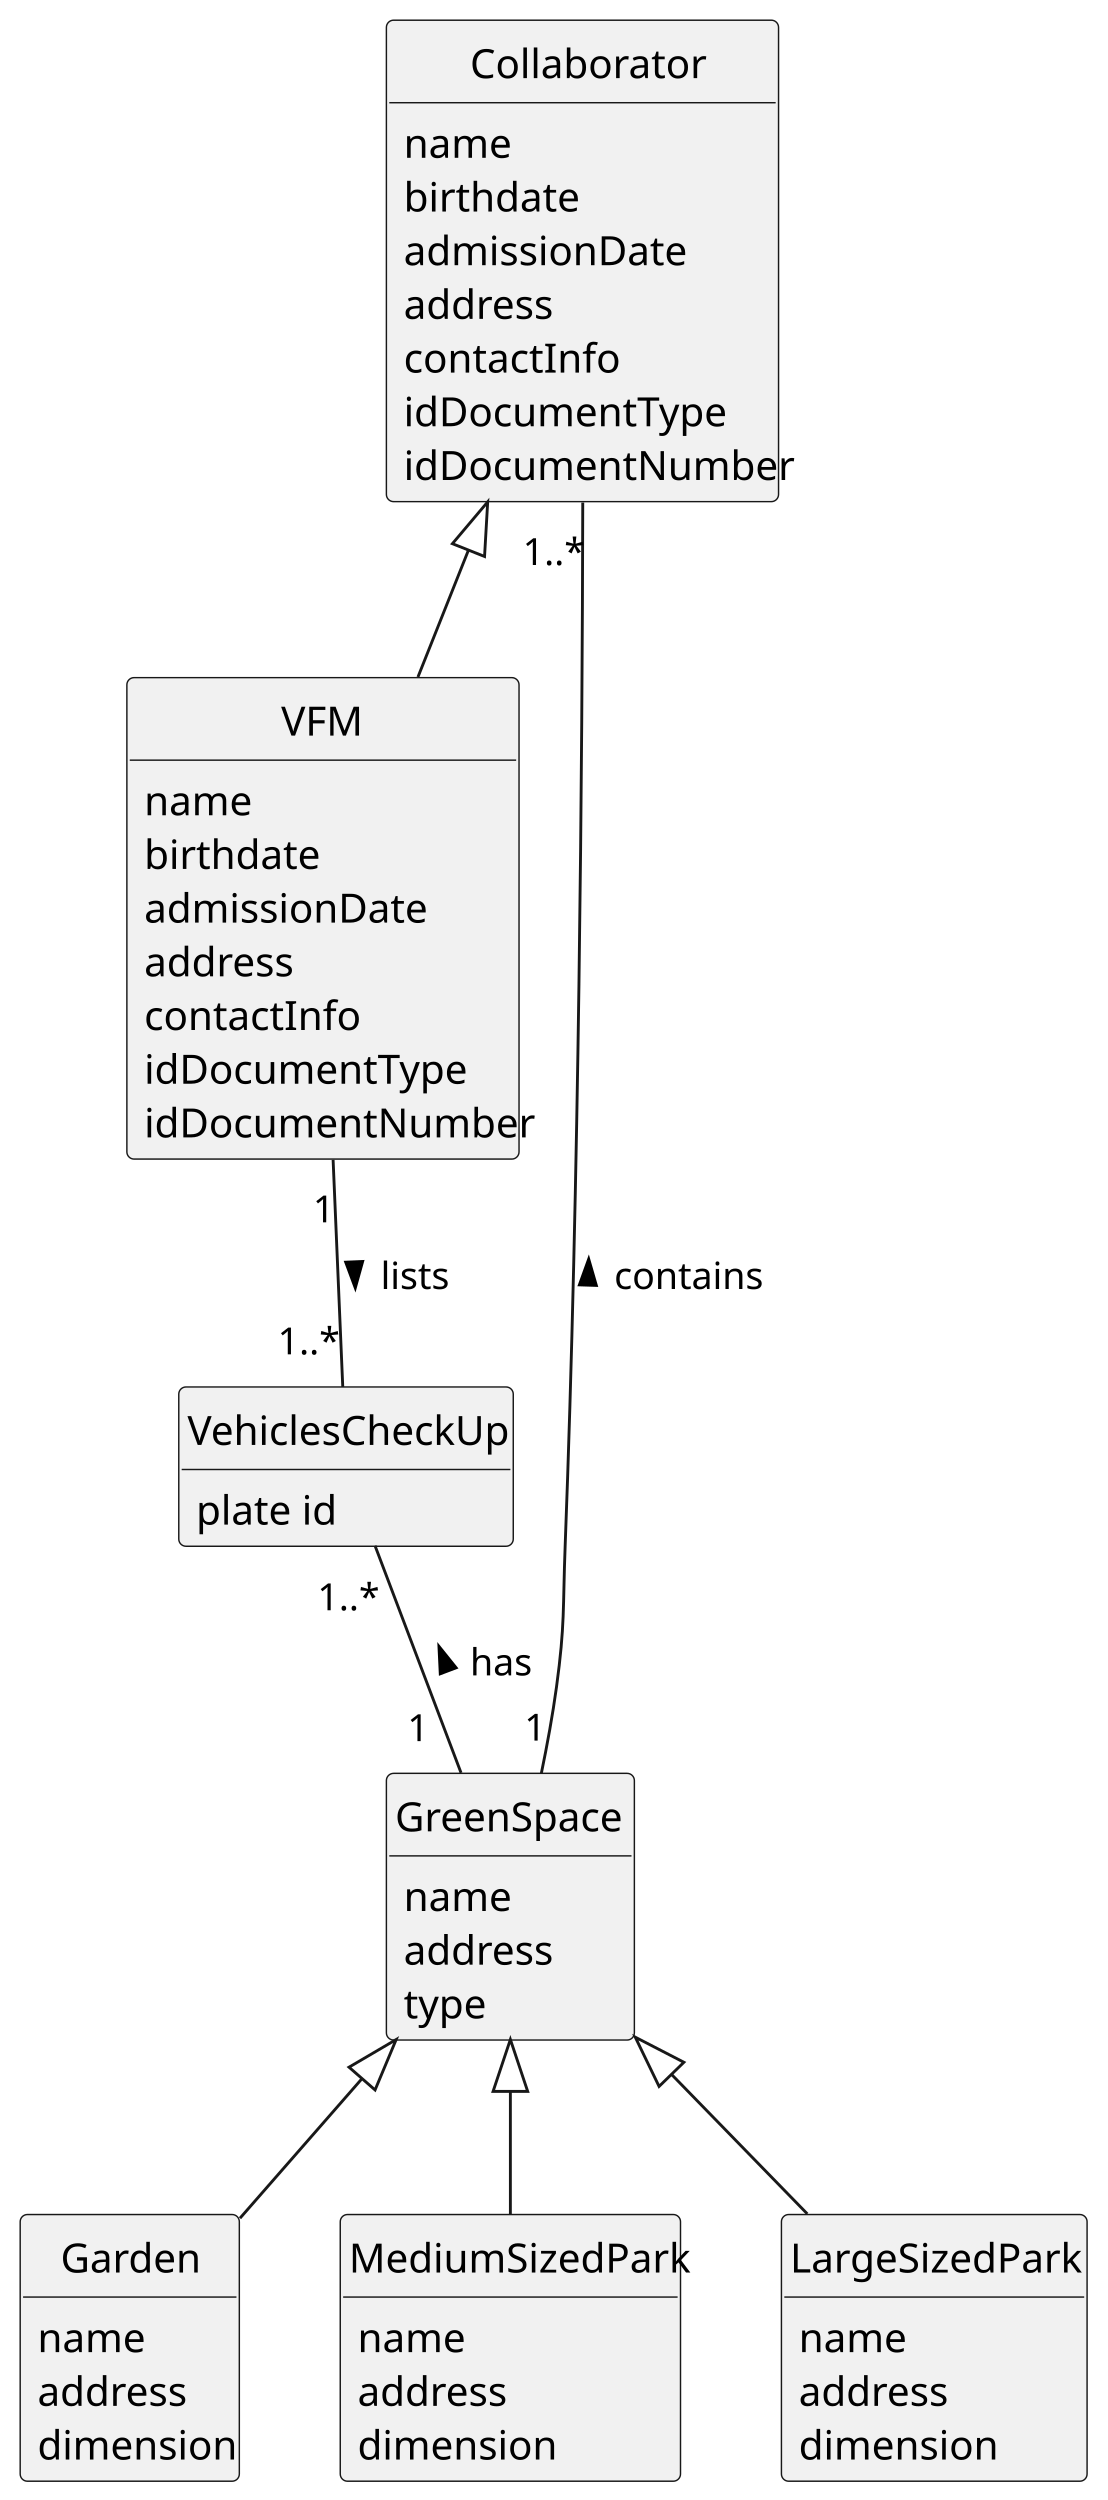
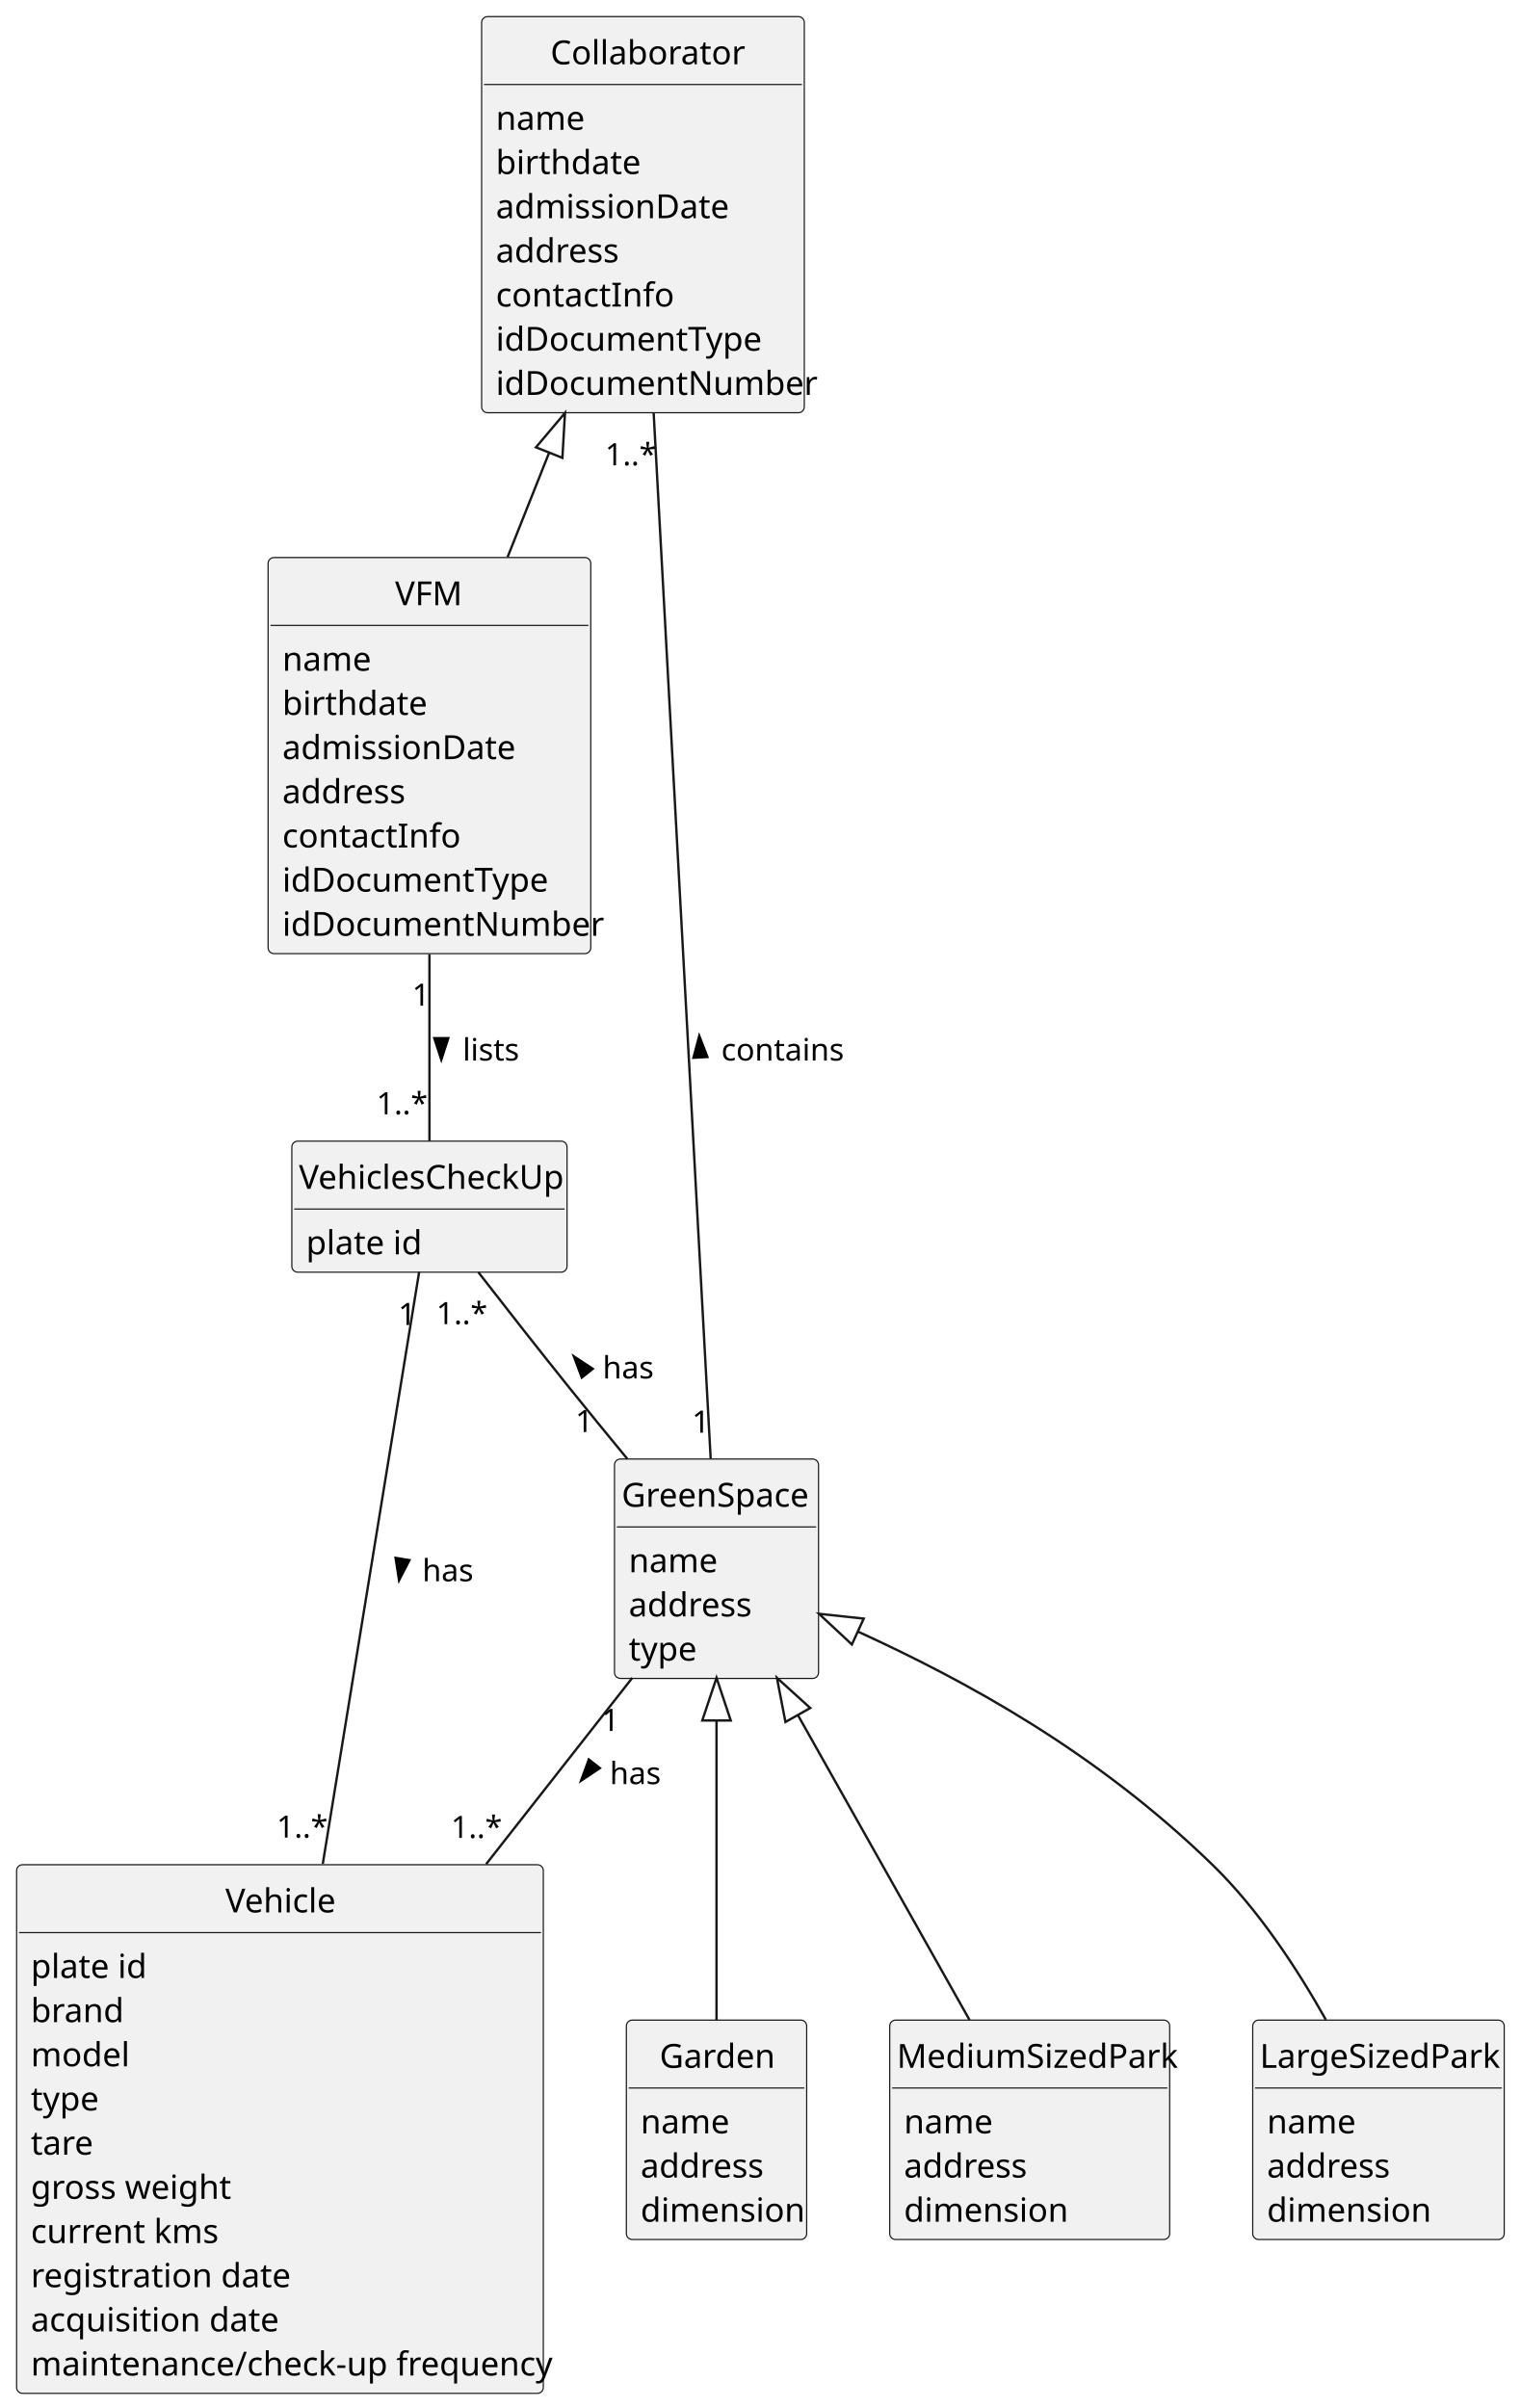
- <svg xmlns="http://www.w3.org/2000/svg" contentStyleType="text/css" height="867px" preserveAspectRatio="none" style="width:384px;height:867px;background:#FFFFFF;" version="1.1" viewBox="0 0 384 867" width="384px" zoomAndPan="magnify">
+ <svg xmlns="http://www.w3.org/2000/svg" contentStyleType="text/css" height="1015px" preserveAspectRatio="none" style="width:641px;height:1015px;background:#FFFFFF;" version="1.1" viewBox="0 0 641 1015" width="641px" zoomAndPan="magnify">
  <defs />
  <g>
    <g id="elem_Collaborator">
-       <rect codeLine="12" fill="#F1F1F1" height="166.969" id="Collaborator" rx="2.5" ry="2.5" style="stroke:#181818;stroke-width:0.5;" width="136" x="134" y="7" />
-       <text fill="#000000" font-family="sans-serif" font-size="14" lengthAdjust="spacing" textLength="78" x="163" y="27.107">Collaborator</text>
-       <line style="stroke:#181818;stroke-width:0.5;" x1="135" x2="269" y1="35.621" y2="35.621" />
-       <text fill="#000000" font-family="sans-serif" font-size="14" lengthAdjust="spacing" textLength="35" x="140" y="54.728">name</text>
-       <text fill="#000000" font-family="sans-serif" font-size="14" lengthAdjust="spacing" textLength="56" x="140" y="73.35">birthdate</text>
-       <text fill="#000000" font-family="sans-serif" font-size="14" lengthAdjust="spacing" textLength="93" x="140" y="91.971">admissionDate</text>
-       <text fill="#000000" font-family="sans-serif" font-size="14" lengthAdjust="spacing" textLength="51" x="140" y="110.592">address</text>
-       <text fill="#000000" font-family="sans-serif" font-size="14" lengthAdjust="spacing" textLength="69" x="140" y="129.213">contactInfo</text>
-       <text fill="#000000" font-family="sans-serif" font-size="14" lengthAdjust="spacing" textLength="107" x="140" y="147.834">idDocumentType</text>
-       <text fill="#000000" font-family="sans-serif" font-size="14" lengthAdjust="spacing" textLength="124" x="140" y="166.455">idDocumentNumber</text>
+       <rect codeLine="12" fill="#F1F1F1" height="166.969" id="Collaborator" rx="2.5" ry="2.5" style="stroke:#181818;stroke-width:0.5;" width="136" x="203" y="7" />
+       <text fill="#000000" font-family="sans-serif" font-size="14" lengthAdjust="spacing" textLength="78" x="232" y="27.107">Collaborator</text>
+       <line style="stroke:#181818;stroke-width:0.5;" x1="204" x2="338" y1="35.621" y2="35.621" />
+       <text fill="#000000" font-family="sans-serif" font-size="14" lengthAdjust="spacing" textLength="35" x="209" y="54.728">name</text>
+       <text fill="#000000" font-family="sans-serif" font-size="14" lengthAdjust="spacing" textLength="56" x="209" y="73.35">birthdate</text>
+       <text fill="#000000" font-family="sans-serif" font-size="14" lengthAdjust="spacing" textLength="93" x="209" y="91.971">admissionDate</text>
+       <text fill="#000000" font-family="sans-serif" font-size="14" lengthAdjust="spacing" textLength="51" x="209" y="110.592">address</text>
+       <text fill="#000000" font-family="sans-serif" font-size="14" lengthAdjust="spacing" textLength="69" x="209" y="129.213">contactInfo</text>
+       <text fill="#000000" font-family="sans-serif" font-size="14" lengthAdjust="spacing" textLength="107" x="209" y="147.834">idDocumentType</text>
+       <text fill="#000000" font-family="sans-serif" font-size="14" lengthAdjust="spacing" textLength="124" x="209" y="166.455">idDocumentNumber</text>
    </g>
    <g id="elem_VFM">
-       <rect codeLine="22" fill="#F1F1F1" height="166.969" id="VFM" rx="2.5" ry="2.5" style="stroke:#181818;stroke-width:0.5;" width="136" x="44" y="235" />
-       <text fill="#000000" font-family="sans-serif" font-size="14" lengthAdjust="spacing" textLength="29" x="97.5" y="255.107">VFM</text>
-       <line style="stroke:#181818;stroke-width:0.5;" x1="45" x2="179" y1="263.621" y2="263.621" />
-       <text fill="#000000" font-family="sans-serif" font-size="14" lengthAdjust="spacing" textLength="35" x="50" y="282.728">name</text>
-       <text fill="#000000" font-family="sans-serif" font-size="14" lengthAdjust="spacing" textLength="56" x="50" y="301.35">birthdate</text>
-       <text fill="#000000" font-family="sans-serif" font-size="14" lengthAdjust="spacing" textLength="93" x="50" y="319.971">admissionDate</text>
-       <text fill="#000000" font-family="sans-serif" font-size="14" lengthAdjust="spacing" textLength="51" x="50" y="338.592">address</text>
-       <text fill="#000000" font-family="sans-serif" font-size="14" lengthAdjust="spacing" textLength="69" x="50" y="357.213">contactInfo</text>
-       <text fill="#000000" font-family="sans-serif" font-size="14" lengthAdjust="spacing" textLength="107" x="50" y="375.834">idDocumentType</text>
-       <text fill="#000000" font-family="sans-serif" font-size="14" lengthAdjust="spacing" textLength="124" x="50" y="394.455">idDocumentNumber</text>
+       <rect codeLine="22" fill="#F1F1F1" height="166.969" id="VFM" rx="2.5" ry="2.5" style="stroke:#181818;stroke-width:0.5;" width="136" x="113" y="235" />
+       <text fill="#000000" font-family="sans-serif" font-size="14" lengthAdjust="spacing" textLength="29" x="166.5" y="255.107">VFM</text>
+       <line style="stroke:#181818;stroke-width:0.5;" x1="114" x2="248" y1="263.621" y2="263.621" />
+       <text fill="#000000" font-family="sans-serif" font-size="14" lengthAdjust="spacing" textLength="35" x="119" y="282.728">name</text>
+       <text fill="#000000" font-family="sans-serif" font-size="14" lengthAdjust="spacing" textLength="56" x="119" y="301.35">birthdate</text>
+       <text fill="#000000" font-family="sans-serif" font-size="14" lengthAdjust="spacing" textLength="93" x="119" y="319.971">admissionDate</text>
+       <text fill="#000000" font-family="sans-serif" font-size="14" lengthAdjust="spacing" textLength="51" x="119" y="338.592">address</text>
+       <text fill="#000000" font-family="sans-serif" font-size="14" lengthAdjust="spacing" textLength="69" x="119" y="357.213">contactInfo</text>
+       <text fill="#000000" font-family="sans-serif" font-size="14" lengthAdjust="spacing" textLength="107" x="119" y="375.834">idDocumentType</text>
+       <text fill="#000000" font-family="sans-serif" font-size="14" lengthAdjust="spacing" textLength="124" x="119" y="394.455">idDocumentNumber</text>
    </g>
    <g id="elem_VehiclesCheckUp">
-       <rect codeLine="32" fill="#F1F1F1" height="55.242" id="VehiclesCheckUp" rx="2.5" ry="2.5" style="stroke:#181818;stroke-width:0.5;" width="116" x="62" y="481" />
-       <text fill="#000000" font-family="sans-serif" font-size="14" lengthAdjust="spacing" textLength="110" x="65" y="501.107">VehiclesCheckUp</text>
-       <line style="stroke:#181818;stroke-width:0.5;" x1="63" x2="177" y1="509.621" y2="509.621" />
-       <text fill="#000000" font-family="sans-serif" font-size="14" lengthAdjust="spacing" textLength="46" x="68" y="528.729">plate id</text>
+       <rect codeLine="32" fill="#F1F1F1" height="55.242" id="VehiclesCheckUp" rx="2.5" ry="2.5" style="stroke:#181818;stroke-width:0.5;" width="116" x="123" y="481" />
+       <text fill="#000000" font-family="sans-serif" font-size="14" lengthAdjust="spacing" textLength="110" x="126" y="501.107">VehiclesCheckUp</text>
+       <line style="stroke:#181818;stroke-width:0.5;" x1="124" x2="238" y1="509.621" y2="509.621" />
+       <text fill="#000000" font-family="sans-serif" font-size="14" lengthAdjust="spacing" textLength="46" x="129" y="528.729">plate id</text>
    </g>
    <g id="elem_GreenSpace">
-       <rect codeLine="35" fill="#F1F1F1" height="92.484" id="GreenSpace" rx="2.5" ry="2.5" style="stroke:#181818;stroke-width:0.5;" width="86" x="134" y="615" />
-       <text fill="#000000" font-family="sans-serif" font-size="14" lengthAdjust="spacing" textLength="80" x="137" y="635.107">GreenSpace</text>
-       <line style="stroke:#181818;stroke-width:0.5;" x1="135" x2="219" y1="643.621" y2="643.621" />
-       <text fill="#000000" font-family="sans-serif" font-size="14" lengthAdjust="spacing" textLength="35" x="140" y="662.729">name</text>
-       <text fill="#000000" font-family="sans-serif" font-size="14" lengthAdjust="spacing" textLength="51" x="140" y="681.35">address</text>
-       <text fill="#000000" font-family="sans-serif" font-size="14" lengthAdjust="spacing" textLength="27" x="140" y="699.971">type</text>
+       <rect codeLine="35" fill="#F1F1F1" height="92.484" id="GreenSpace" rx="2.5" ry="2.5" style="stroke:#181818;stroke-width:0.5;" width="86" x="259" y="615" />
+       <text fill="#000000" font-family="sans-serif" font-size="14" lengthAdjust="spacing" textLength="80" x="262" y="635.107">GreenSpace</text>
+       <line style="stroke:#181818;stroke-width:0.5;" x1="260" x2="344" y1="643.621" y2="643.621" />
+       <text fill="#000000" font-family="sans-serif" font-size="14" lengthAdjust="spacing" textLength="35" x="265" y="662.729">name</text>
+       <text fill="#000000" font-family="sans-serif" font-size="14" lengthAdjust="spacing" textLength="51" x="265" y="681.35">address</text>
+       <text fill="#000000" font-family="sans-serif" font-size="14" lengthAdjust="spacing" textLength="27" x="265" y="699.971">type</text>
    </g>
    <g id="elem_Garden">
-       <rect codeLine="41" fill="#F1F1F1" height="92.484" id="Garden" rx="2.5" ry="2.5" style="stroke:#181818;stroke-width:0.5;" width="76" x="7" y="768" />
-       <text fill="#000000" font-family="sans-serif" font-size="14" lengthAdjust="spacing" textLength="48" x="21" y="788.107">Garden</text>
-       <line style="stroke:#181818;stroke-width:0.5;" x1="8" x2="82" y1="796.621" y2="796.621" />
-       <text fill="#000000" font-family="sans-serif" font-size="14" lengthAdjust="spacing" textLength="35" x="13" y="815.729">name</text>
-       <text fill="#000000" font-family="sans-serif" font-size="14" lengthAdjust="spacing" textLength="51" x="13" y="834.35">address</text>
-       <text fill="#000000" font-family="sans-serif" font-size="14" lengthAdjust="spacing" textLength="64" x="13" y="852.971">dimension</text>
+       <rect codeLine="41" fill="#F1F1F1" height="92.484" id="Garden" rx="2.5" ry="2.5" style="stroke:#181818;stroke-width:0.5;" width="76" x="264" y="851.5" />
+       <text fill="#000000" font-family="sans-serif" font-size="14" lengthAdjust="spacing" textLength="48" x="278" y="871.607">Garden</text>
+       <line style="stroke:#181818;stroke-width:0.5;" x1="265" x2="339" y1="880.121" y2="880.121" />
+       <text fill="#000000" font-family="sans-serif" font-size="14" lengthAdjust="spacing" textLength="35" x="270" y="899.229">name</text>
+       <text fill="#000000" font-family="sans-serif" font-size="14" lengthAdjust="spacing" textLength="51" x="270" y="917.85">address</text>
+       <text fill="#000000" font-family="sans-serif" font-size="14" lengthAdjust="spacing" textLength="64" x="270" y="936.471">dimension</text>
    </g>
    <g id="elem_MediumSizedPark">
-       <rect codeLine="47" fill="#F1F1F1" height="92.484" id="MediumSizedPark" rx="2.5" ry="2.5" style="stroke:#181818;stroke-width:0.5;" width="118" x="118" y="768" />
-       <text fill="#000000" font-family="sans-serif" font-size="14" lengthAdjust="spacing" textLength="112" x="121" y="788.107">MediumSizedPark</text>
-       <line style="stroke:#181818;stroke-width:0.5;" x1="119" x2="235" y1="796.621" y2="796.621" />
-       <text fill="#000000" font-family="sans-serif" font-size="14" lengthAdjust="spacing" textLength="35" x="124" y="815.729">name</text>
-       <text fill="#000000" font-family="sans-serif" font-size="14" lengthAdjust="spacing" textLength="51" x="124" y="834.35">address</text>
-       <text fill="#000000" font-family="sans-serif" font-size="14" lengthAdjust="spacing" textLength="64" x="124" y="852.971">dimension</text>
+       <rect codeLine="47" fill="#F1F1F1" height="92.484" id="MediumSizedPark" rx="2.5" ry="2.5" style="stroke:#181818;stroke-width:0.5;" width="118" x="375" y="851.5" />
+       <text fill="#000000" font-family="sans-serif" font-size="14" lengthAdjust="spacing" textLength="112" x="378" y="871.607">MediumSizedPark</text>
+       <line style="stroke:#181818;stroke-width:0.5;" x1="376" x2="492" y1="880.121" y2="880.121" />
+       <text fill="#000000" font-family="sans-serif" font-size="14" lengthAdjust="spacing" textLength="35" x="381" y="899.229">name</text>
+       <text fill="#000000" font-family="sans-serif" font-size="14" lengthAdjust="spacing" textLength="51" x="381" y="917.85">address</text>
+       <text fill="#000000" font-family="sans-serif" font-size="14" lengthAdjust="spacing" textLength="64" x="381" y="936.471">dimension</text>
    </g>
    <g id="elem_LargeSizedPark">
-       <rect codeLine="53" fill="#F1F1F1" height="92.484" id="LargeSizedPark" rx="2.5" ry="2.5" style="stroke:#181818;stroke-width:0.5;" width="106" x="271" y="768" />
-       <text fill="#000000" font-family="sans-serif" font-size="14" lengthAdjust="spacing" textLength="100" x="274" y="788.107">LargeSizedPark</text>
-       <line style="stroke:#181818;stroke-width:0.5;" x1="272" x2="376" y1="796.621" y2="796.621" />
-       <text fill="#000000" font-family="sans-serif" font-size="14" lengthAdjust="spacing" textLength="35" x="277" y="815.729">name</text>
-       <text fill="#000000" font-family="sans-serif" font-size="14" lengthAdjust="spacing" textLength="51" x="277" y="834.35">address</text>
-       <text fill="#000000" font-family="sans-serif" font-size="14" lengthAdjust="spacing" textLength="64" x="277" y="852.971">dimension</text>
+       <rect codeLine="53" fill="#F1F1F1" height="92.484" id="LargeSizedPark" rx="2.5" ry="2.5" style="stroke:#181818;stroke-width:0.5;" width="106" x="528" y="851.5" />
+       <text fill="#000000" font-family="sans-serif" font-size="14" lengthAdjust="spacing" textLength="100" x="531" y="871.607">LargeSizedPark</text>
+       <line style="stroke:#181818;stroke-width:0.5;" x1="529" x2="633" y1="880.121" y2="880.121" />
+       <text fill="#000000" font-family="sans-serif" font-size="14" lengthAdjust="spacing" textLength="35" x="534" y="899.229">name</text>
+       <text fill="#000000" font-family="sans-serif" font-size="14" lengthAdjust="spacing" textLength="51" x="534" y="917.85">address</text>
+       <text fill="#000000" font-family="sans-serif" font-size="14" lengthAdjust="spacing" textLength="64" x="534" y="936.471">dimension</text>
+     </g>
+     <g id="elem_Vehicle">
+       <rect codeLine="58" fill="#F1F1F1" height="222.832" id="Vehicle" rx="2.5" ry="2.5" style="stroke:#181818;stroke-width:0.5;" width="222" x="7" y="786" />
+       <text fill="#000000" font-family="sans-serif" font-size="14" lengthAdjust="spacing" textLength="46" x="95" y="806.107">Vehicle</text>
+       <line style="stroke:#181818;stroke-width:0.5;" x1="8" x2="228" y1="814.621" y2="814.621" />
+       <text fill="#000000" font-family="sans-serif" font-size="14" lengthAdjust="spacing" textLength="46" x="13" y="833.729">plate id</text>
+       <text fill="#000000" font-family="sans-serif" font-size="14" lengthAdjust="spacing" textLength="37" x="13" y="852.35">brand</text>
+       <text fill="#000000" font-family="sans-serif" font-size="14" lengthAdjust="spacing" textLength="38" x="13" y="870.971">model</text>
+       <text fill="#000000" font-family="sans-serif" font-size="14" lengthAdjust="spacing" textLength="27" x="13" y="889.592">type</text>
+       <text fill="#000000" font-family="sans-serif" font-size="14" lengthAdjust="spacing" textLength="25" x="13" y="908.213">tare</text>
+       <text fill="#000000" font-family="sans-serif" font-size="14" lengthAdjust="spacing" textLength="79" x="13" y="926.834">gross weight</text>
+       <text fill="#000000" font-family="sans-serif" font-size="14" lengthAdjust="spacing" textLength="74" x="13" y="945.455">current kms</text>
+       <text fill="#000000" font-family="sans-serif" font-size="14" lengthAdjust="spacing" textLength="103" x="13" y="964.076">registration date</text>
+       <text fill="#000000" font-family="sans-serif" font-size="14" lengthAdjust="spacing" textLength="99" x="13" y="982.697">acquisition date</text>
+       <text fill="#000000" font-family="sans-serif" font-size="14" lengthAdjust="spacing" textLength="210" x="13" y="1001.318">maintenance/check-up frequency</text>
    </g>
    <g id="link_Collaborator_VFM">
-       <path codeLine="61" d="M162.467,190.771 C154.577,210.571 152.82,214.99 144.94,234.8 " fill="none" id="Collaborator-backto-VFM" style="stroke:#181818;stroke-width:1.0;" />
-       <polygon fill="none" points="169.13,174.05,156.893,188.55,168.041,192.992,169.13,174.05" style="stroke:#181818;stroke-width:1.0;" />
+       <path codeLine="73" d="M231.467,190.771 C223.577,210.571 221.82,214.99 213.94,234.8 " fill="none" id="Collaborator-backto-VFM" style="stroke:#181818;stroke-width:1.0;" />
+       <polygon fill="none" points="238.13,174.05,225.893,188.55,237.041,192.992,238.13,174.05" style="stroke:#181818;stroke-width:1.0;" />
    </g>
    <g id="link_VFM_VehiclesCheckUp">
-       <path codeLine="62" d="M115.52,402.23 C116.73,430.6 117.99,460.37 118.87,480.98 " fill="none" id="VFM-VehiclesCheckUp" style="stroke:#181818;stroke-width:1.0;" />
-       <polygon fill="#000000" points="123.213,446.641,125.764,437.479,119.892,437.729,123.213,446.641" style="stroke:#000000;stroke-width:1.0;" />
-       <text fill="#000000" font-family="sans-serif" font-size="13" lengthAdjust="spacing" textLength="24" x="132" y="447.028">lists</text>
-       <text fill="#000000" font-family="sans-serif" font-size="13" lengthAdjust="spacing" textLength="7" x="108.522" y="423.909">1</text>
-       <text fill="#000000" font-family="sans-serif" font-size="13" lengthAdjust="spacing" textLength="20" x="96.296" y="469.684">1..*</text>
+       <path codeLine="74" d="M181,402.23 C181,430.6 181,460.37 181,480.98 " fill="none" id="VFM-VehiclesCheckUp" style="stroke:#181818;stroke-width:1.0;" />
+       <polygon fill="#000000" points="186,446.646,188.939,437.6,183.061,437.6,186,446.646" style="stroke:#000000;stroke-width:1.0;" />
+       <text fill="#000000" font-family="sans-serif" font-size="13" lengthAdjust="spacing" textLength="24" x="195" y="447.028">lists</text>
+       <text fill="#000000" font-family="sans-serif" font-size="13" lengthAdjust="spacing" textLength="7" x="173.71" y="423.909">1</text>
+       <text fill="#000000" font-family="sans-serif" font-size="13" lengthAdjust="spacing" textLength="20" x="158.688" y="469.684">1..*</text>
    </g>
    <g id="link_GreenSpace_Garden">
-       <path codeLine="63" d="M125.553,720.851 C108.383,740.491 100.22,749.83 83.22,769.28 " fill="none" id="GreenSpace-backto-Garden" style="stroke:#181818;stroke-width:1.0;" />
-       <polygon fill="none" points="137.4,707.3,121.036,716.902,130.07,724.801,137.4,707.3" style="stroke:#181818;stroke-width:1.0;" />
+       <path codeLine="75" d="M302,725.21 C302,766.74 302,809.94 302,851.42 " fill="none" id="GreenSpace-backto-Garden" style="stroke:#181818;stroke-width:1.0;" />
+       <polygon fill="none" points="302,707.21,296,725.21,308,725.21,302,707.21" style="stroke:#181818;stroke-width:1.0;" />
    </g>
    <g id="link_GreenSpace_MediumSizedPark">
-       <path codeLine="64" d="M177,725.3 C177,744.5 177,748.82 177,767.99 " fill="none" id="GreenSpace-backto-MediumSizedPark" style="stroke:#181818;stroke-width:1.0;" />
-       <polygon fill="none" points="177,707.3,171,725.3,183,725.3,177,707.3" style="stroke:#181818;stroke-width:1.0;" />
+       <path codeLine="76" d="M336.28,722.895 C359.66,764.425 385.28,809.94 408.63,851.42 " fill="none" id="GreenSpace-backto-MediumSizedPark" style="stroke:#181818;stroke-width:1.0;" />
+       <polygon fill="none" points="327.45,707.21,331.052,725.839,341.509,719.952,327.45,707.21" style="stroke:#181818;stroke-width:1.0;" />
    </g>
    <g id="link_GreenSpace_LargeSizedPark">
-       <path codeLine="65" d="M232.867,719.387 C251.667,738.697 261.1,748.39 279.98,767.78 " fill="none" id="GreenSpace-backto-LargeSizedPark" style="stroke:#181818;stroke-width:1.0;" />
-       <polygon fill="none" points="220.31,706.49,228.567,723.573,237.166,715.202,220.31,706.49" style="stroke:#181818;stroke-width:1.0;" />
+       <path codeLine="77" d="M361.55,687.715 C406.8,708.405 461.67,738.09 511,786 C530.3,804.75 546.74,829.82 558.82,851.34 " fill="none" id="GreenSpace-backto-LargeSizedPark" style="stroke:#181818;stroke-width:1.0;" />
+       <polygon fill="none" points="345.18,680.23,359.055,693.172,364.045,682.258,345.18,680.23" style="stroke:#181818;stroke-width:1.0;" />
    </g>
    <g id="link_GreenSpace_Collaborator">
-       <path codeLine="66" d="M187.74,614.98 C189.77,605.15 191.67,594.76 193,585 C195.95,563.38 195.17,557.8 196,536 C200.8,409.91 201.92,263.57 202.1,174.27 " fill="none" id="GreenSpace-Collaborator" style="stroke:#181818;stroke-width:1.0;" />
-       <polygon fill="#000000" points="204.163,436.648,200.931,445.593,206.806,445.784,204.163,436.648" style="stroke:#000000;stroke-width:1.0;" />
-       <text fill="#000000" font-family="sans-serif" font-size="13" lengthAdjust="spacing" textLength="49" x="213" y="447.028">contains</text>
-       <text fill="#000000" font-family="sans-serif" font-size="13" lengthAdjust="spacing" textLength="7" x="181.849" y="603.645">1</text>
-       <text fill="#000000" font-family="sans-serif" font-size="13" lengthAdjust="spacing" textLength="20" x="181.28" y="195.953">1..*</text>
+       <path codeLine="78" d="M299.54,614.9 C294.34,519.49 282.15,295.96 275.51,174.16 " fill="none" id="GreenSpace-Collaborator" style="stroke:#181818;stroke-width:1.0;" />
+       <polygon fill="#000000" points="294.728,436.653,292.286,445.845,298.155,445.525,294.728,436.653" style="stroke:#000000;stroke-width:1.0;" />
+       <text fill="#000000" font-family="sans-serif" font-size="13" lengthAdjust="spacing" textLength="49" x="304" y="447.028">contains</text>
+       <text fill="#000000" font-family="sans-serif" font-size="13" lengthAdjust="spacing" textLength="7" x="291.665" y="603.895">1</text>
+       <text fill="#000000" font-family="sans-serif" font-size="13" lengthAdjust="spacing" textLength="20" x="255.038" y="196.122">1..*</text>
    </g>
    <g id="link_VehiclesCheckUp_GreenSpace">
-       <path codeLine="67" d="M130.06,536.06 C138.3,557.83 150.16,589.13 159.89,614.83 " fill="none" id="VehiclesCheckUp-GreenSpace" style="stroke:#181818;stroke-width:1.0;" />
-       <polygon fill="#000000" points="152.229,570.97,152.684,580.469,158.181,578.388,152.229,570.97" style="stroke:#000000;stroke-width:1.0;" />
-       <text fill="#000000" font-family="sans-serif" font-size="13" lengthAdjust="spacing" textLength="21" x="163" y="581.028">has</text>
-       <text fill="#000000" font-family="sans-serif" font-size="13" lengthAdjust="spacing" textLength="20" x="110.074" y="558.433">1..*</text>
-       <text fill="#000000" font-family="sans-serif" font-size="13" lengthAdjust="spacing" textLength="7" x="141.275" y="603.814">1</text>
+       <path codeLine="79" d="M201.57,536.2 C212.83,550.71 227.08,568.92 240,585 C247.83,594.74 256.32,605.12 264.42,614.95 " fill="none" id="VehiclesCheckUp-GreenSpace" style="stroke:#181818;stroke-width:1.0;" />
+       <polygon fill="#000000" points="241.881,571.737,245.226,580.64,249.82,576.974,241.881,571.737" style="stroke:#000000;stroke-width:1.0;" />
+       <text fill="#000000" font-family="sans-serif" font-size="13" lengthAdjust="spacing" textLength="21" x="254" y="581.028">has</text>
+       <text fill="#000000" font-family="sans-serif" font-size="13" lengthAdjust="spacing" textLength="20" x="183.882" y="558.152">1..*</text>
+       <text fill="#000000" font-family="sans-serif" font-size="13" lengthAdjust="spacing" textLength="7" x="242.517" y="603.611">1</text>
+     </g>
+     <g id="link_Vehicle_VehiclesCheckUp">
+       <path codeLine="80" d="M136.05,785.62 C150.06,699.59 168.43,586.73 176.67,536.1 " fill="none" id="Vehicle-VehiclesCheckUp" style="stroke:#181818;stroke-width:1.0;" />
+       <polygon fill="#000000" points="168.197,666.081,172.551,657.625,166.749,656.681,168.197,666.081" style="stroke:#000000;stroke-width:1.0;" />
+       <text fill="#000000" font-family="sans-serif" font-size="13" lengthAdjust="spacing" textLength="21" x="178" y="666.528">has</text>
+       <text fill="#000000" font-family="sans-serif" font-size="13" lengthAdjust="spacing" textLength="20" x="116.591" y="774.576">1..*</text>
+       <text fill="#000000" font-family="sans-serif" font-size="13" lengthAdjust="spacing" textLength="7" x="167.859" y="558.482">1</text>
+     </g>
+     <g id="link_GreenSpace_Vehicle">
+       <path codeLine="81" d="M266.52,707.21 C248.87,729.71 226.69,757.97 204.9,785.75 " fill="none" id="GreenSpace-Vehicle" style="stroke:#181818;stroke-width:1.0;" />
+       <polygon fill="#000000" points="244.914,750.579,252.809,745.277,248.185,741.649,244.914,750.579" style="stroke:#000000;stroke-width:1.0;" />
+       <text fill="#000000" font-family="sans-serif" font-size="13" lengthAdjust="spacing" textLength="21" x="257" y="752.028">has</text>
+       <text fill="#000000" font-family="sans-serif" font-size="13" lengthAdjust="spacing" textLength="7" x="253.551" y="729.601">1</text>
+       <text fill="#000000" font-family="sans-serif" font-size="13" lengthAdjust="spacing" textLength="20" x="190.067" y="774.714">1..*</text>
    </g>
  </g>
</svg>
